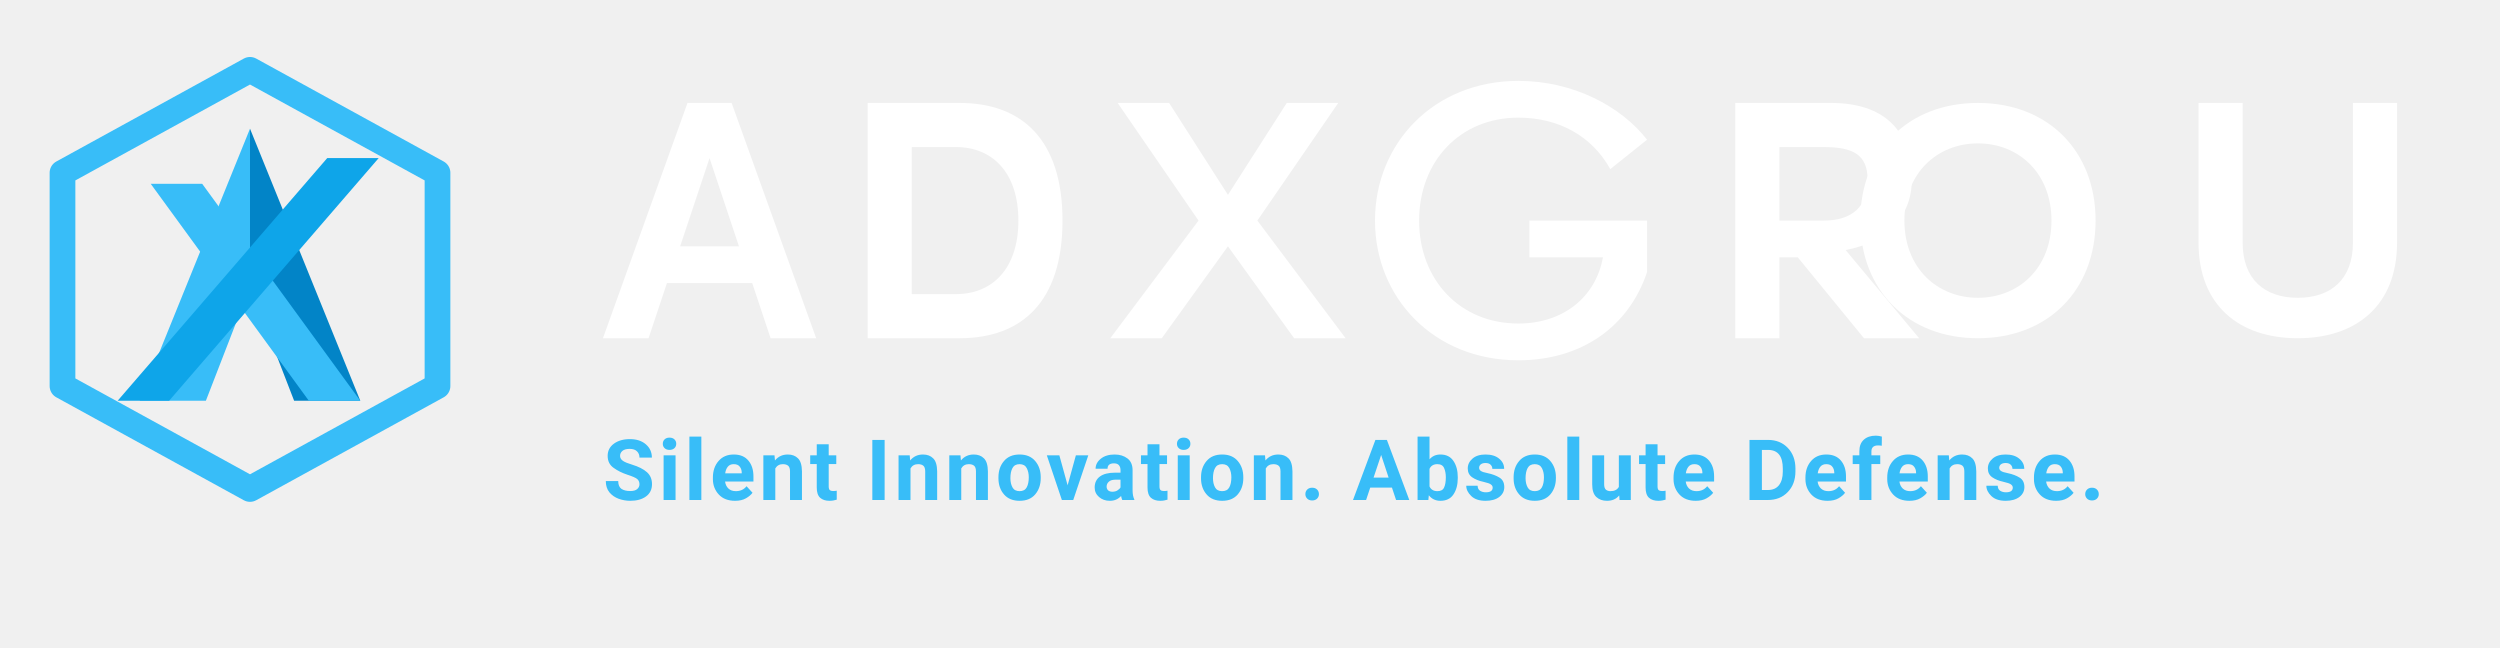
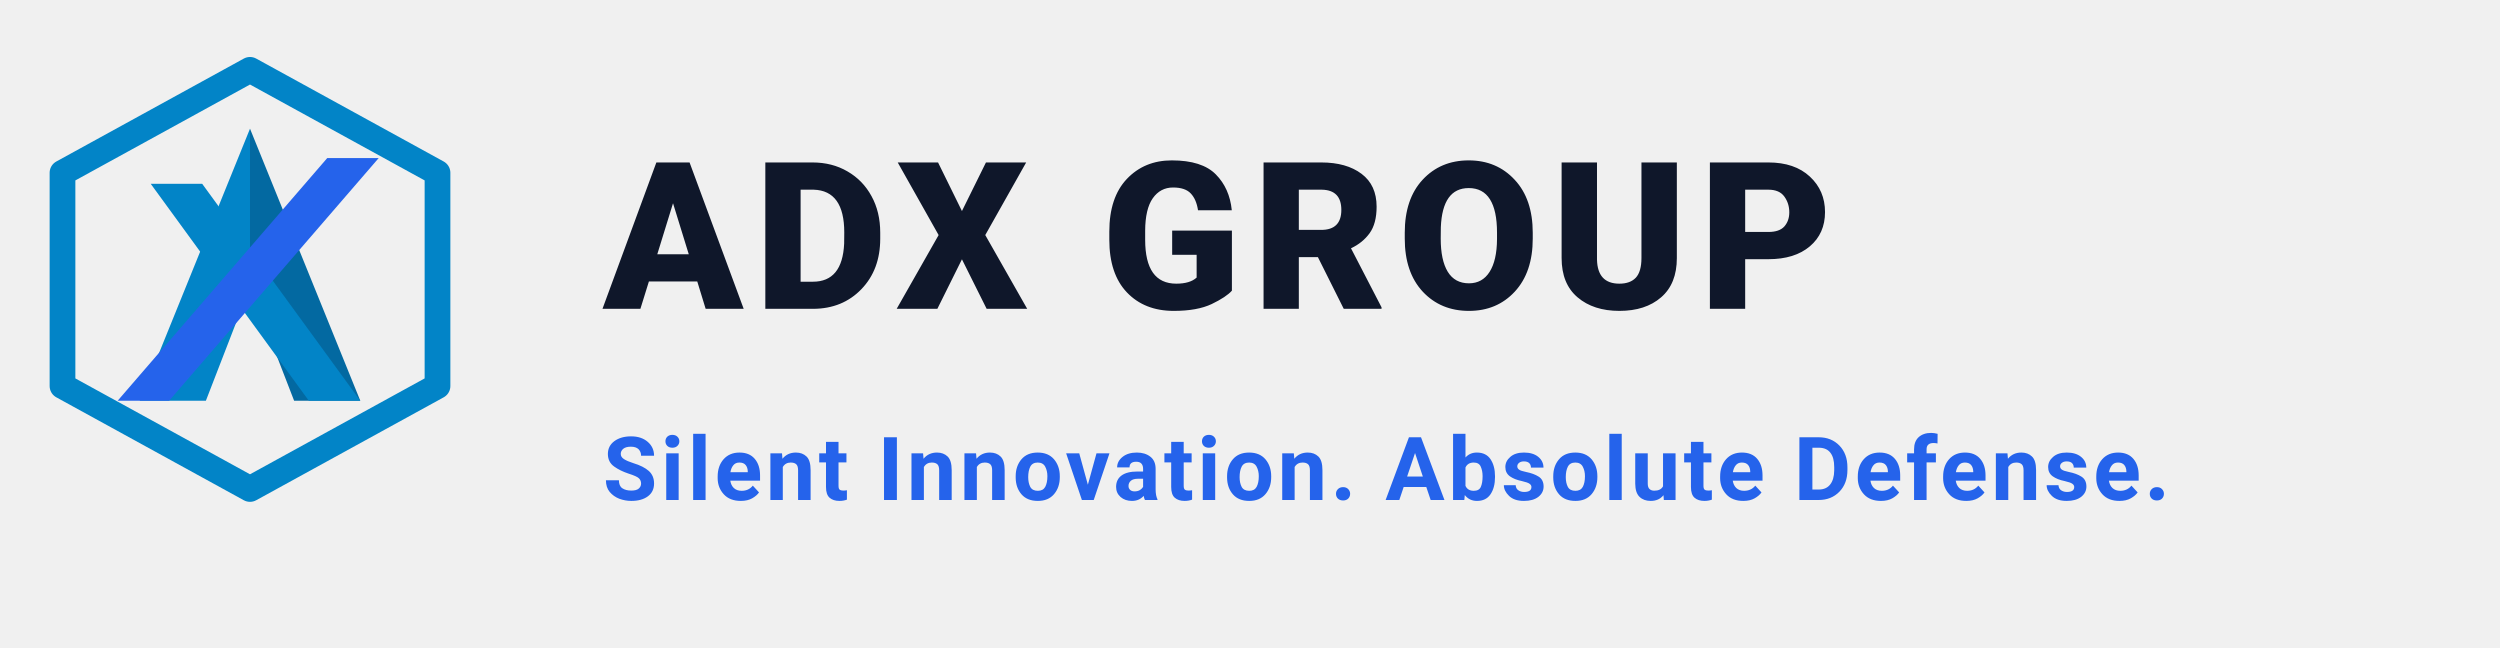
<svg xmlns="http://www.w3.org/2000/svg" viewBox="0 0 340 88" width="100%" height="100%" fill="none">
  <g transform="translate(2, 6) scale(0.25)">
-     <polygon points="128,14 230,70 230,186 128,242 26,186 26,70" stroke="#38bdf8" stroke-width="14" stroke-linejoin="round" fill="none" />
-     <polygon points="128,46 68,194 104,194 128,132" fill="#38bdf8" />
-     <polygon points="128,46 128,132 152,194 188,194" fill="#0284c7" />
-     <polygon points="74,76 102,76 188,194 160,194" fill="#38bdf8" />
-     <polygon points="56,194 84,194 198,62 170,62" fill="#0ea5e9" />
+     <polygon points="128,14 230,70 230,186 128,242 26,186 26,70" stroke="#0284c7" stroke-width="14" stroke-linejoin="round" fill="none" />
+     <polygon points="128,46 68,194 104,194 128,132" fill="#0284c7" />
+     <polygon points="128,46 128,132 152,194 188,194" fill="#0369a1" />
+     <polygon points="74,76 102,76 188,194 160,194" fill="#0284c7" />
+     <polygon points="56,194 84,194 198,62 170,62" fill="#2563eb" />
  </g>
-   <g fill="#ffffff" transform="translate(82, 14)">
-     <path d="M 0 32 L 11.5 0 L 17.5 0 L 29 32 L 22.8 32 L 20.3 24.5 L 8.7 24.5 L 6.2 32 Z M 10.5 19.5 L 18.5 19.5 L 14.5 7.5 Z" />
-     <path d="M 36 0 L 48.5 0 C 57 0 62.5 5 62.5 16 C 62.5 27 57 32 48.5 32 L 36 32 Z M 42 6 L 42 26 L 48 26 C 53 26 56.5 22.5 56.5 16 C 56.5 9.5 53 6 48 6 Z" />
-     <path d="M 70 0 L 77 0 L 85 12.5 L 93 0 L 100 0 L 89 16 L 101 32 L 94 32 L 85 19.5 L 76 32 L 69 32 L 81 16 Z" />
-     <path d="M 128 9 L 123 13 C 120.5 8.5 116 6 110.5 6 C 102.5 6 97 12 97 20 C 97 28 102.5 34 110.5 34 C 116.5 34 121 30.5 122 25 L 112 25 L 112 20 L 128 20 L 128 27 C 125.5 34.5 119 39 110.5 39 C 99 39 91 30.5 91 20 C 91 9.5 99 1 110.5 1 C 118 1 124.5 4.5 128 9 Z" transform="translate(14, -4)" />
-     <path d="M 136 0 L 149 0 C 156 0 160 3.5 160 10.5 C 160 15.5 156.5 19 151 20 L 161 32 L 153.5 32 L 144.5 21 L 142 21 L 142 32 L 136 32 Z M 142 6 L 142 16 L 148 16 C 152 16 154 14 154 10.5 C 154 7 152 6 148 6 Z" transform="translate(18, 0)" />
-     <path d="M 179 16 C 179 6.5 172.5 0 163 0 C 153.5 0 147 6.5 147 16 C 147 25.5 153.5 32 163 32 C 172.5 32 179 25.5 179 16 Z M 153 16 C 153 9.5 157.5 5.5 163 5.5 C 168.5 5.5 173 9.5 173 16 C 173 22.5 168.5 26.5 163 26.5 C 157.5 26.5 153 22.5 153 16 Z" transform="translate(24, 0)" />
-     <path d="M 189 0 L 195 0 L 195 19 C 195 24 198 26.5 202.5 26.5 C 207 26.5 210 24 210 19 L 210 0 L 216 0 L 216 19 C 216 27.5 210.5 32 202.5 32 C 194.5 32 189 27.5 189 19 Z" transform="translate(28, 0)" />
-     <path d="M 228 0 L 241 0 C 248.5 0 253 4 253 12 C 253 20 248.5 24 241 24 L 234 24 L 234 32 L 228 32 Z M 234 6 L 234 18 L 240.5 18 C 244.5 18 247 16 247 12 C 247 8 244.5 6 240.5 6 Z" transform="translate(32, 0)" />
-   </g>
-   <text x="82" y="68" fill="#38bdf8" font-family="-apple-system, BlinkMacSystemFont, 'Segoe UI', Roboto, sans-serif" font-size="11.5" font-weight="600" letter-spacing="0.04em">
+   <text x="82" y="42" fill="#0f172a" font-family="-apple-system, BlinkMacSystemFont, 'Segoe UI', Roboto, 'Inter', Helvetica, Arial, sans-serif" font-size="28" font-weight="900" letter-spacing="1.5">ADX GROUP</text>
+   <text x="82" y="68" fill="#2563eb" font-family="-apple-system, BlinkMacSystemFont, 'Segoe UI', Roboto, 'Inter', Helvetica, Arial, sans-serif" font-size="12" font-weight="600" letter-spacing="0.04em">
    Silent Innovation. Absolute Defense.
  </text>
</svg>
